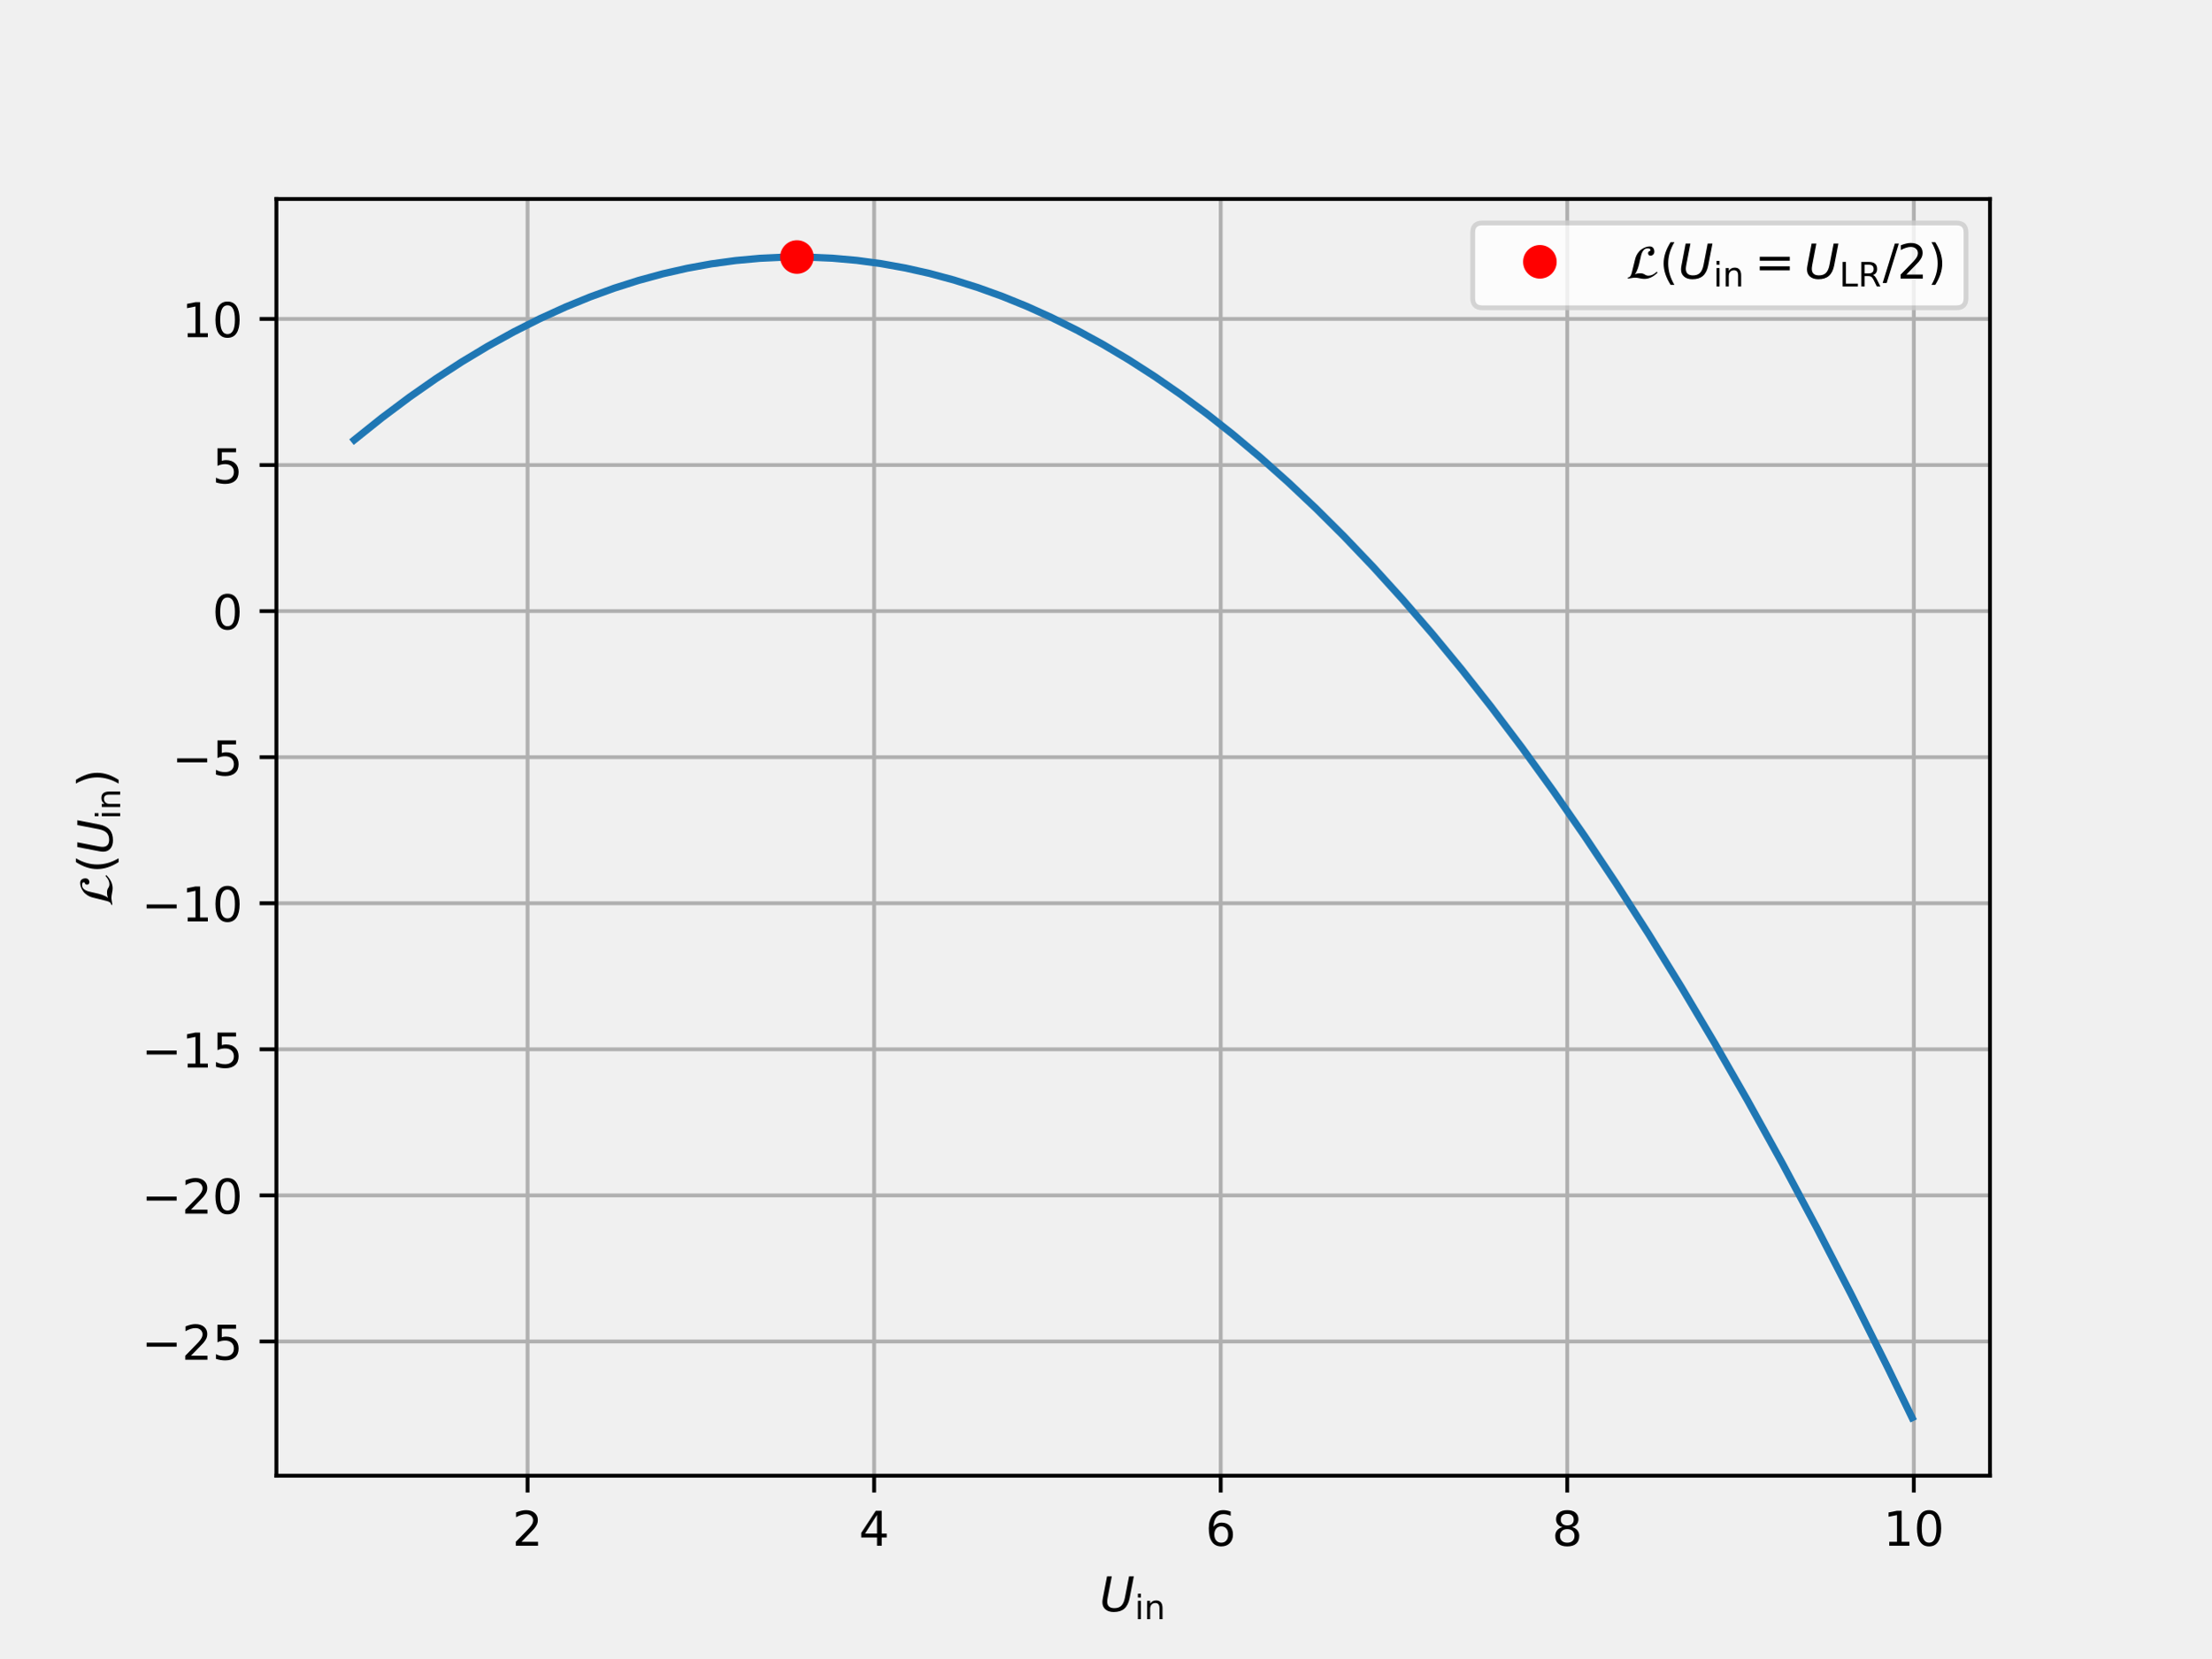
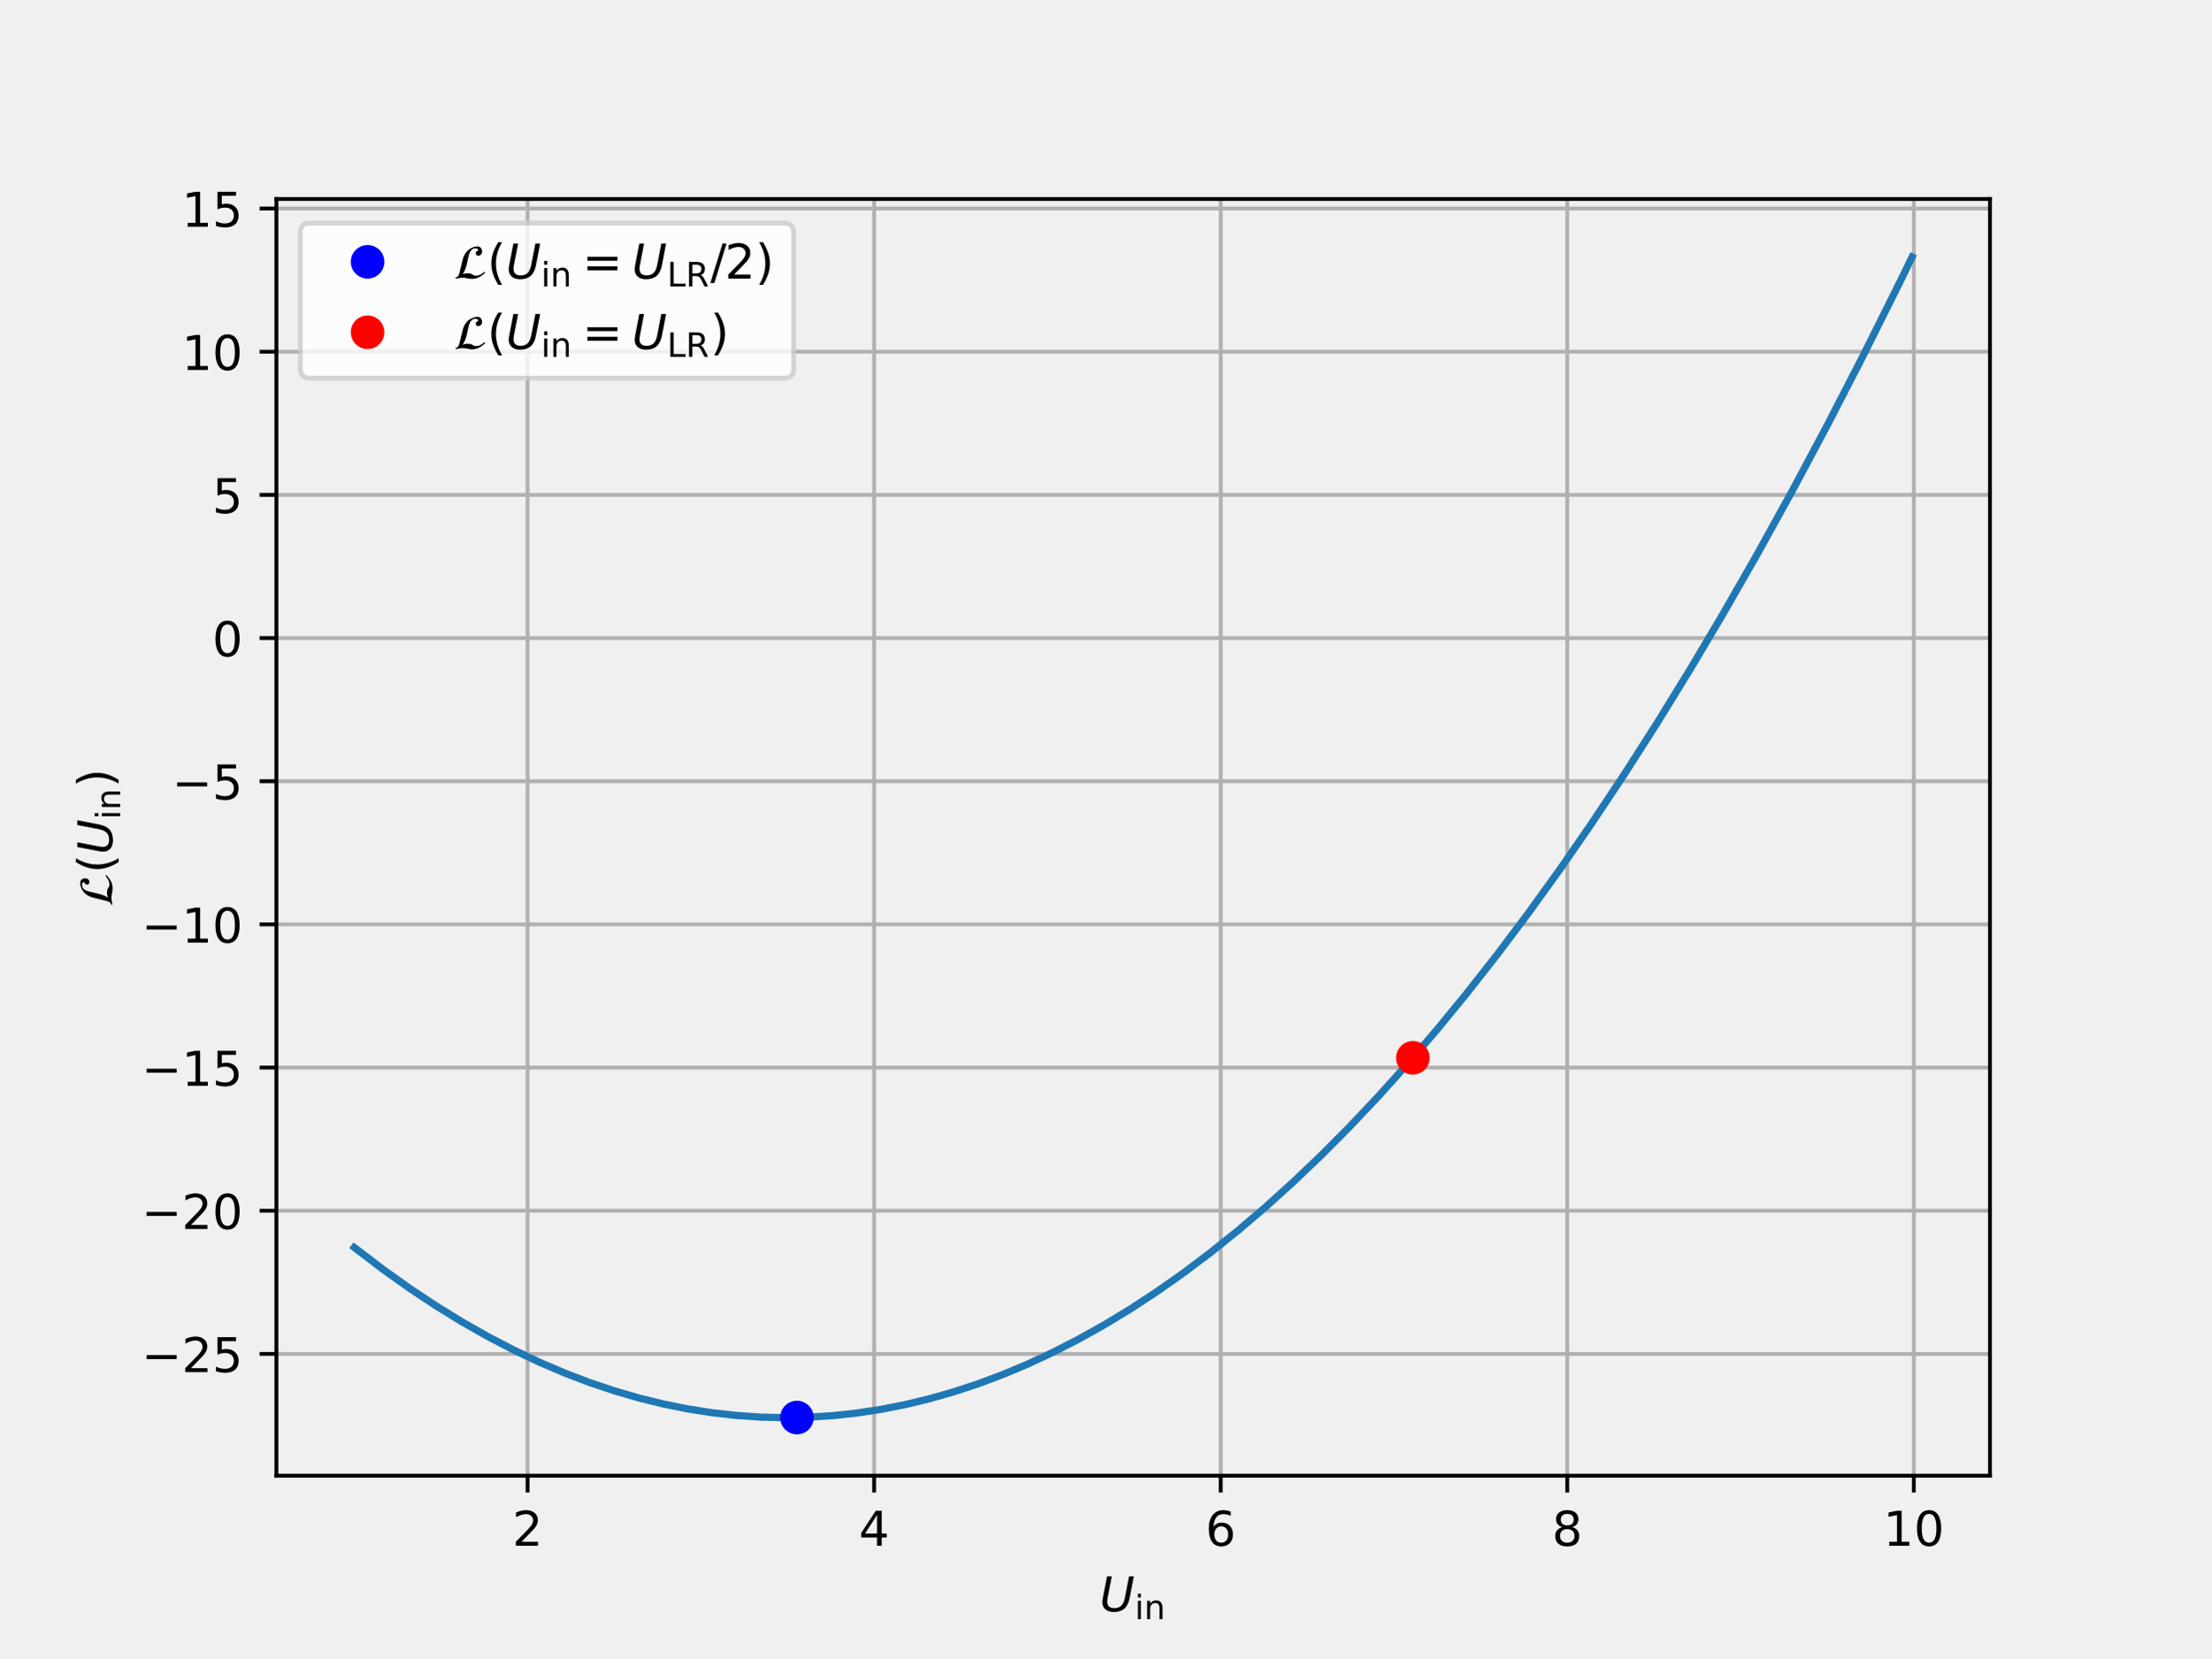
<svg xmlns="http://www.w3.org/2000/svg" xmlns:xlink="http://www.w3.org/1999/xlink" width="460.8pt" height="345.6pt" viewBox="0 0 460.8 345.6" version="1.1">
  <defs>
    <style type="text/css">*{stroke-linejoin: round; stroke-linecap: butt}</style>
  </defs>
  <g id="figure_1">
    <g id="patch_1">
      <path d="M 0 345.6  L 460.8 345.6  L 460.8 0  L 0 0  L 0 345.6  z " style="fill: none" />
    </g>
    <g id="axes_1">
      <g id="patch_2">
        <path d="M 57.6 307.584  L 414.72 307.584  L 414.72 41.472  L 57.6 41.472  L 57.6 307.584  z " style="fill: none" />
      </g>
      <g id="matplotlib.axis_1">
        <g id="xtick_1">
          <g id="line2d_1">
-             <path d="M 109.946 307.584  L 109.946 41.472  " clip-path="url(#p349aebc5df)" style="fill: none; stroke: #b0b0b0; stroke-width: 0.8; stroke-linecap: square" />
+             <path d="M 109.946 307.584  L 109.946 41.472  " clip-path="url(#pd0e94dac5c)" style="fill: none; stroke: #b0b0b0; stroke-width: 0.8; stroke-linecap: square" />
          </g>
          <g id="line2d_2">
            <defs>
-               <path id="mad375034be" d="M 0 0  L 0 3.5  " style="stroke: #000000; stroke-width: 0.8" />
-             </defs>
-             <g>
-               <use xlink:href="#mad375034be" x="109.946" y="307.584" style="stroke: #000000; stroke-width: 0.8" />
+               <path id="m3624501331" d="M 0 0  L 0 3.5  " style="stroke: #000000; stroke-width: 0.8" />
+             </defs>
+             <g>
+               <use xlink:href="#m3624501331" x="109.946" y="307.584" style="stroke: #000000; stroke-width: 0.8" />
            </g>
          </g>
          <g id="text_1">
            <g transform="translate(106.7643 322.1824) scale(0.1 -0.1)">
              <defs>
                <path id="DejaVuSans-32" d="M 1228 531  L 3431 531  L 3431 0  L 469 0  L 469 531  Q 828 903 1448 1529  Q 2069 2156 2228 2338  Q 2531 2678 2651 2914  Q 2772 3150 2772 3378  Q 2772 3750 2511 3984  Q 2250 4219 1831 4219  Q 1534 4219 1204 4116  Q 875 4013 500 3803  L 500 4441  Q 881 4594 1212 4672  Q 1544 4750 1819 4750  Q 2544 4750 2975 4387  Q 3406 4025 3406 3419  Q 3406 3131 3298 2873  Q 3191 2616 2906 2266  Q 2828 2175 2409 1742  Q 1991 1309 1228 531  z " transform="scale(0.015625)" />
              </defs>
              <use xlink:href="#DejaVuSans-32" />
            </g>
          </g>
        </g>
        <g id="xtick_2">
          <g id="line2d_3">
-             <path d="M 182.171 307.584  L 182.171 41.472  " clip-path="url(#p349aebc5df)" style="fill: none; stroke: #b0b0b0; stroke-width: 0.8; stroke-linecap: square" />
+             <path d="M 182.171 307.584  L 182.171 41.472  " clip-path="url(#pd0e94dac5c)" style="fill: none; stroke: #b0b0b0; stroke-width: 0.8; stroke-linecap: square" />
          </g>
          <g id="line2d_4">
            <g>
-               <use xlink:href="#mad375034be" x="182.171" y="307.584" style="stroke: #000000; stroke-width: 0.8" />
+               <use xlink:href="#m3624501331" x="182.171" y="307.584" style="stroke: #000000; stroke-width: 0.8" />
            </g>
          </g>
          <g id="text_2">
            <g transform="translate(178.99 322.1824) scale(0.1 -0.1)">
              <defs>
                <path id="DejaVuSans-34" d="M 2419 4116  L 825 1625  L 2419 1625  L 2419 4116  z M 2253 4666  L 3047 4666  L 3047 1625  L 3713 1625  L 3713 1100  L 3047 1100  L 3047 0  L 2419 0  L 2419 1100  L 313 1100  L 313 1709  L 2253 4666  z " transform="scale(0.015625)" />
              </defs>
              <use xlink:href="#DejaVuSans-34" />
            </g>
          </g>
        </g>
        <g id="xtick_3">
          <g id="line2d_5">
-             <path d="M 254.397 307.584  L 254.397 41.472  " clip-path="url(#p349aebc5df)" style="fill: none; stroke: #b0b0b0; stroke-width: 0.8; stroke-linecap: square" />
+             <path d="M 254.397 307.584  L 254.397 41.472  " clip-path="url(#pd0e94dac5c)" style="fill: none; stroke: #b0b0b0; stroke-width: 0.8; stroke-linecap: square" />
          </g>
          <g id="line2d_6">
            <g>
-               <use xlink:href="#mad375034be" x="254.397" y="307.584" style="stroke: #000000; stroke-width: 0.8" />
+               <use xlink:href="#m3624501331" x="254.397" y="307.584" style="stroke: #000000; stroke-width: 0.8" />
            </g>
          </g>
          <g id="text_3">
            <g transform="translate(251.2157 322.1824) scale(0.1 -0.1)">
              <defs>
                <path id="DejaVuSans-36" d="M 2113 2584  Q 1688 2584 1439 2293  Q 1191 2003 1191 1497  Q 1191 994 1439 701  Q 1688 409 2113 409  Q 2538 409 2786 701  Q 3034 994 3034 1497  Q 3034 2003 2786 2293  Q 2538 2584 2113 2584  z M 3366 4563  L 3366 3988  Q 3128 4100 2886 4159  Q 2644 4219 2406 4219  Q 1781 4219 1451 3797  Q 1122 3375 1075 2522  Q 1259 2794 1537 2939  Q 1816 3084 2150 3084  Q 2853 3084 3261 2657  Q 3669 2231 3669 1497  Q 3669 778 3244 343  Q 2819 -91 2113 -91  Q 1303 -91 875 529  Q 447 1150 447 2328  Q 447 3434 972 4092  Q 1497 4750 2381 4750  Q 2619 4750 2861 4703  Q 3103 4656 3366 4563  z " transform="scale(0.015625)" />
              </defs>
              <use xlink:href="#DejaVuSans-36" />
            </g>
          </g>
        </g>
        <g id="xtick_4">
          <g id="line2d_7">
-             <path d="M 326.623 307.584  L 326.623 41.472  " clip-path="url(#p349aebc5df)" style="fill: none; stroke: #b0b0b0; stroke-width: 0.8; stroke-linecap: square" />
+             <path d="M 326.623 307.584  L 326.623 41.472  " clip-path="url(#pd0e94dac5c)" style="fill: none; stroke: #b0b0b0; stroke-width: 0.8; stroke-linecap: square" />
          </g>
          <g id="line2d_8">
            <g>
-               <use xlink:href="#mad375034be" x="326.623" y="307.584" style="stroke: #000000; stroke-width: 0.8" />
+               <use xlink:href="#m3624501331" x="326.623" y="307.584" style="stroke: #000000; stroke-width: 0.8" />
            </g>
          </g>
          <g id="text_4">
            <g transform="translate(323.4414 322.1824) scale(0.1 -0.1)">
              <defs>
                <path id="DejaVuSans-38" d="M 2034 2216  Q 1584 2216 1326 1975  Q 1069 1734 1069 1313  Q 1069 891 1326 650  Q 1584 409 2034 409  Q 2484 409 2743 651  Q 3003 894 3003 1313  Q 3003 1734 2745 1975  Q 2488 2216 2034 2216  z M 1403 2484  Q 997 2584 770 2862  Q 544 3141 544 3541  Q 544 4100 942 4425  Q 1341 4750 2034 4750  Q 2731 4750 3128 4425  Q 3525 4100 3525 3541  Q 3525 3141 3298 2862  Q 3072 2584 2669 2484  Q 3125 2378 3379 2068  Q 3634 1759 3634 1313  Q 3634 634 3220 271  Q 2806 -91 2034 -91  Q 1263 -91 848 271  Q 434 634 434 1313  Q 434 1759 690 2068  Q 947 2378 1403 2484  z M 1172 3481  Q 1172 3119 1398 2916  Q 1625 2713 2034 2713  Q 2441 2713 2670 2916  Q 2900 3119 2900 3481  Q 2900 3844 2670 4047  Q 2441 4250 2034 4250  Q 1625 4250 1398 4047  Q 1172 3844 1172 3481  z " transform="scale(0.015625)" />
              </defs>
              <use xlink:href="#DejaVuSans-38" />
            </g>
          </g>
        </g>
        <g id="xtick_5">
          <g id="line2d_9">
-             <path d="M 398.848 307.584  L 398.848 41.472  " clip-path="url(#p349aebc5df)" style="fill: none; stroke: #b0b0b0; stroke-width: 0.8; stroke-linecap: square" />
+             <path d="M 398.848 307.584  L 398.848 41.472  " clip-path="url(#pd0e94dac5c)" style="fill: none; stroke: #b0b0b0; stroke-width: 0.8; stroke-linecap: square" />
          </g>
          <g id="line2d_10">
            <g>
-               <use xlink:href="#mad375034be" x="398.848" y="307.584" style="stroke: #000000; stroke-width: 0.8" />
+               <use xlink:href="#m3624501331" x="398.848" y="307.584" style="stroke: #000000; stroke-width: 0.8" />
            </g>
          </g>
          <g id="text_5">
            <g transform="translate(392.4859 322.1824) scale(0.1 -0.1)">
              <defs>
                <path id="DejaVuSans-31" d="M 794 531  L 1825 531  L 1825 4091  L 703 3866  L 703 4441  L 1819 4666  L 2450 4666  L 2450 531  L 3481 531  L 3481 0  L 794 0  L 794 531  z " transform="scale(0.015625)" />
                <path id="DejaVuSans-30" d="M 2034 4250  Q 1547 4250 1301 3770  Q 1056 3291 1056 2328  Q 1056 1369 1301 889  Q 1547 409 2034 409  Q 2525 409 2770 889  Q 3016 1369 3016 2328  Q 3016 3291 2770 3770  Q 2525 4250 2034 4250  z M 2034 4750  Q 2819 4750 3233 4129  Q 3647 3509 3647 2328  Q 3647 1150 3233 529  Q 2819 -91 2034 -91  Q 1250 -91 836 529  Q 422 1150 422 2328  Q 422 3509 836 4129  Q 1250 4750 2034 4750  z " transform="scale(0.015625)" />
              </defs>
              <use xlink:href="#DejaVuSans-31" />
              <use xlink:href="#DejaVuSans-30" x="63.623" />
            </g>
          </g>
        </g>
        <g id="text_6">
          <g transform="translate(229.16 335.8606) scale(0.1 -0.1)">
            <defs>
              <path id="DejaVuSans-Oblique-55" d="M 991 4666  L 1625 4666  L 1075 1831  Q 1041 1641 1027 1517  Q 1013 1394 1013 1300  Q 1013 869 1253 645  Q 1494 422 1959 422  Q 2563 422 2898 753  Q 3234 1084 3378 1831  L 3928 4666  L 4563 4666  L 4000 1753  Q 3816 809 3300 359  Q 2784 -91 1888 -91  Q 1188 -91 780 261  Q 372 613 372 1216  Q 372 1325 387 1461  Q 403 1597 434 1753  L 991 4666  z " transform="scale(0.015625)" />
              <path id="DejaVuSans-69" d="M 603 3500  L 1178 3500  L 1178 0  L 603 0  L 603 3500  z M 603 4863  L 1178 4863  L 1178 4134  L 603 4134  L 603 4863  z " transform="scale(0.015625)" />
              <path id="DejaVuSans-6e" d="M 3513 2113  L 3513 0  L 2938 0  L 2938 2094  Q 2938 2591 2744 2837  Q 2550 3084 2163 3084  Q 1697 3084 1428 2787  Q 1159 2491 1159 1978  L 1159 0  L 581 0  L 581 3500  L 1159 3500  L 1159 2956  Q 1366 3272 1645 3428  Q 1925 3584 2291 3584  Q 2894 3584 3203 3211  Q 3513 2838 3513 2113  z " transform="scale(0.015625)" />
            </defs>
            <use xlink:href="#DejaVuSans-Oblique-55" transform="translate(0 0.09375)" />
            <use xlink:href="#DejaVuSans-69" transform="translate(73.19336 -16.3125) scale(0.7)" />
            <use xlink:href="#DejaVuSans-6e" transform="translate(92.6416 -16.3125) scale(0.7)" />
          </g>
        </g>
      </g>
      <g id="matplotlib.axis_2">
        <g id="ytick_1">
          <g id="line2d_11">
-             <path d="M 57.6 279.609  L 414.72 279.609  " clip-path="url(#p349aebc5df)" style="fill: none; stroke: #b0b0b0; stroke-width: 0.8; stroke-linecap: square" />
+             <path d="M 57.6 282.196  L 414.72 282.196  " clip-path="url(#pd0e94dac5c)" style="fill: none; stroke: #b0b0b0; stroke-width: 0.8; stroke-linecap: square" />
          </g>
          <g id="line2d_12">
            <defs>
-               <path id="m719c6e66ea" d="M 0 0  L -3.5 0  " style="stroke: #000000; stroke-width: 0.8" />
-             </defs>
-             <g>
-               <use xlink:href="#m719c6e66ea" x="57.6" y="279.609" style="stroke: #000000; stroke-width: 0.8" />
+               <path id="m3817978bf7" d="M 0 0  L -3.5 0  " style="stroke: #000000; stroke-width: 0.8" />
+             </defs>
+             <g>
+               <use xlink:href="#m3817978bf7" x="57.6" y="282.196" style="stroke: #000000; stroke-width: 0.8" />
            </g>
          </g>
          <g id="text_7">
-             <g transform="translate(29.49531 283.408) scale(0.1 -0.1)">
+             <g transform="translate(29.49531 285.9955) scale(0.1 -0.1)">
              <defs>
                <path id="DejaVuSans-2212" d="M 678 2272  L 4684 2272  L 4684 1741  L 678 1741  L 678 2272  z " transform="scale(0.015625)" />
                <path id="DejaVuSans-35" d="M 691 4666  L 3169 4666  L 3169 4134  L 1269 4134  L 1269 2991  Q 1406 3038 1543 3061  Q 1681 3084 1819 3084  Q 2600 3084 3056 2656  Q 3513 2228 3513 1497  Q 3513 744 3044 326  Q 2575 -91 1722 -91  Q 1428 -91 1123 -41  Q 819 9 494 109  L 494 744  Q 775 591 1075 516  Q 1375 441 1709 441  Q 2250 441 2565 725  Q 2881 1009 2881 1497  Q 2881 1984 2565 2268  Q 2250 2553 1709 2553  Q 1456 2553 1204 2497  Q 953 2441 691 2322  L 691 4666  z " transform="scale(0.015625)" />
              </defs>
              <use xlink:href="#DejaVuSans-2212" />
              <use xlink:href="#DejaVuSans-32" x="83.789" />
              <use xlink:href="#DejaVuSans-35" x="147.412" />
            </g>
          </g>
        </g>
        <g id="ytick_2">
          <g id="line2d_13">
-             <path d="M 57.6 249.161  L 414.72 249.161  " clip-path="url(#p349aebc5df)" style="fill: none; stroke: #b0b0b0; stroke-width: 0.8; stroke-linecap: square" />
+             <path d="M 57.6 252.354  L 414.72 252.354  " clip-path="url(#pd0e94dac5c)" style="fill: none; stroke: #b0b0b0; stroke-width: 0.8; stroke-linecap: square" />
          </g>
          <g id="line2d_14">
            <g>
-               <use xlink:href="#m719c6e66ea" x="57.6" y="249.161" style="stroke: #000000; stroke-width: 0.8" />
+               <use xlink:href="#m3817978bf7" x="57.6" y="252.354" style="stroke: #000000; stroke-width: 0.8" />
            </g>
          </g>
          <g id="text_8">
-             <g transform="translate(29.49531 252.96) scale(0.1 -0.1)">
+             <g transform="translate(29.49531 256.1536) scale(0.1 -0.1)">
              <use xlink:href="#DejaVuSans-2212" />
              <use xlink:href="#DejaVuSans-32" x="83.789" />
              <use xlink:href="#DejaVuSans-30" x="147.412" />
            </g>
          </g>
        </g>
        <g id="ytick_3">
          <g id="line2d_15">
-             <path d="M 57.6 218.713  L 414.72 218.713  " clip-path="url(#p349aebc5df)" style="fill: none; stroke: #b0b0b0; stroke-width: 0.8; stroke-linecap: square" />
+             <path d="M 57.6 222.513  L 414.72 222.513  " clip-path="url(#pd0e94dac5c)" style="fill: none; stroke: #b0b0b0; stroke-width: 0.8; stroke-linecap: square" />
          </g>
          <g id="line2d_16">
            <g>
-               <use xlink:href="#m719c6e66ea" x="57.6" y="218.713" style="stroke: #000000; stroke-width: 0.8" />
+               <use xlink:href="#m3817978bf7" x="57.6" y="222.513" style="stroke: #000000; stroke-width: 0.8" />
            </g>
          </g>
          <g id="text_9">
-             <g transform="translate(29.49531 222.5121) scale(0.1 -0.1)">
+             <g transform="translate(29.49531 226.3117) scale(0.1 -0.1)">
              <use xlink:href="#DejaVuSans-2212" />
              <use xlink:href="#DejaVuSans-31" x="83.789" />
              <use xlink:href="#DejaVuSans-35" x="147.412" />
            </g>
          </g>
        </g>
        <g id="ytick_4">
          <g id="line2d_17">
-             <path d="M 57.6 188.265  L 414.72 188.265  " clip-path="url(#p349aebc5df)" style="fill: none; stroke: #b0b0b0; stroke-width: 0.8; stroke-linecap: square" />
+             <path d="M 57.6 192.671  L 414.72 192.671  " clip-path="url(#pd0e94dac5c)" style="fill: none; stroke: #b0b0b0; stroke-width: 0.8; stroke-linecap: square" />
          </g>
          <g id="line2d_18">
            <g>
-               <use xlink:href="#m719c6e66ea" x="57.6" y="188.265" style="stroke: #000000; stroke-width: 0.8" />
+               <use xlink:href="#m3817978bf7" x="57.6" y="192.671" style="stroke: #000000; stroke-width: 0.8" />
            </g>
          </g>
          <g id="text_10">
-             <g transform="translate(29.49531 192.0641) scale(0.1 -0.1)">
+             <g transform="translate(29.49531 196.4699) scale(0.1 -0.1)">
              <use xlink:href="#DejaVuSans-2212" />
              <use xlink:href="#DejaVuSans-31" x="83.789" />
              <use xlink:href="#DejaVuSans-30" x="147.412" />
            </g>
          </g>
        </g>
        <g id="ytick_5">
          <g id="line2d_19">
-             <path d="M 57.6 157.817  L 414.72 157.817  " clip-path="url(#p349aebc5df)" style="fill: none; stroke: #b0b0b0; stroke-width: 0.8; stroke-linecap: square" />
+             <path d="M 57.6 162.829  L 414.72 162.829  " clip-path="url(#pd0e94dac5c)" style="fill: none; stroke: #b0b0b0; stroke-width: 0.8; stroke-linecap: square" />
          </g>
          <g id="line2d_20">
            <g>
-               <use xlink:href="#m719c6e66ea" x="57.6" y="157.817" style="stroke: #000000; stroke-width: 0.8" />
+               <use xlink:href="#m3817978bf7" x="57.6" y="162.829" style="stroke: #000000; stroke-width: 0.8" />
            </g>
          </g>
          <g id="text_11">
-             <g transform="translate(35.85781 161.6162) scale(0.1 -0.1)">
+             <g transform="translate(35.85781 166.628) scale(0.1 -0.1)">
              <use xlink:href="#DejaVuSans-2212" />
              <use xlink:href="#DejaVuSans-35" x="83.789" />
            </g>
          </g>
        </g>
        <g id="ytick_6">
          <g id="line2d_21">
-             <path d="M 57.6 127.369  L 414.72 127.369  " clip-path="url(#p349aebc5df)" style="fill: none; stroke: #b0b0b0; stroke-width: 0.8; stroke-linecap: square" />
+             <path d="M 57.6 132.987  L 414.72 132.987  " clip-path="url(#pd0e94dac5c)" style="fill: none; stroke: #b0b0b0; stroke-width: 0.8; stroke-linecap: square" />
          </g>
          <g id="line2d_22">
            <g>
-               <use xlink:href="#m719c6e66ea" x="57.6" y="127.369" style="stroke: #000000; stroke-width: 0.8" />
+               <use xlink:href="#m3817978bf7" x="57.6" y="132.987" style="stroke: #000000; stroke-width: 0.8" />
            </g>
          </g>
          <g id="text_12">
-             <g transform="translate(44.2375 131.1683) scale(0.1 -0.1)">
+             <g transform="translate(44.2375 136.7861) scale(0.1 -0.1)">
              <use xlink:href="#DejaVuSans-30" />
            </g>
          </g>
        </g>
        <g id="ytick_7">
          <g id="line2d_23">
-             <path d="M 57.6 96.921  L 414.72 96.921  " clip-path="url(#p349aebc5df)" style="fill: none; stroke: #b0b0b0; stroke-width: 0.8; stroke-linecap: square" />
+             <path d="M 57.6 103.145  L 414.72 103.145  " clip-path="url(#pd0e94dac5c)" style="fill: none; stroke: #b0b0b0; stroke-width: 0.8; stroke-linecap: square" />
          </g>
          <g id="line2d_24">
            <g>
-               <use xlink:href="#m719c6e66ea" x="57.6" y="96.921" style="stroke: #000000; stroke-width: 0.8" />
+               <use xlink:href="#m3817978bf7" x="57.6" y="103.145" style="stroke: #000000; stroke-width: 0.8" />
            </g>
          </g>
          <g id="text_13">
-             <g transform="translate(44.2375 100.7203) scale(0.1 -0.1)">
+             <g transform="translate(44.2375 106.9442) scale(0.1 -0.1)">
              <use xlink:href="#DejaVuSans-35" />
            </g>
          </g>
        </g>
        <g id="ytick_8">
          <g id="line2d_25">
-             <path d="M 57.6 66.473  L 414.72 66.473  " clip-path="url(#p349aebc5df)" style="fill: none; stroke: #b0b0b0; stroke-width: 0.8; stroke-linecap: square" />
+             <path d="M 57.6 73.303  L 414.72 73.303  " clip-path="url(#pd0e94dac5c)" style="fill: none; stroke: #b0b0b0; stroke-width: 0.8; stroke-linecap: square" />
          </g>
          <g id="line2d_26">
            <g>
-               <use xlink:href="#m719c6e66ea" x="57.6" y="66.473" style="stroke: #000000; stroke-width: 0.8" />
+               <use xlink:href="#m3817978bf7" x="57.6" y="73.303" style="stroke: #000000; stroke-width: 0.8" />
            </g>
          </g>
          <g id="text_14">
-             <g transform="translate(37.875 70.2724) scale(0.1 -0.1)">
+             <g transform="translate(37.875 77.1023) scale(0.1 -0.1)">
              <use xlink:href="#DejaVuSans-31" />
              <use xlink:href="#DejaVuSans-30" x="63.623" />
            </g>
          </g>
        </g>
-         <g id="text_15">
+         <g id="ytick_9">
+           <g id="line2d_27">
+             <path d="M 57.6 43.461  L 414.72 43.461  " clip-path="url(#pd0e94dac5c)" style="fill: none; stroke: #b0b0b0; stroke-width: 0.8; stroke-linecap: square" />
+           </g>
+           <g id="line2d_28">
+             <g>
+               <use xlink:href="#m3817978bf7" x="57.6" y="43.461" style="stroke: #000000; stroke-width: 0.8" />
+             </g>
+           </g>
+           <g id="text_15">
+             <g transform="translate(37.875 47.26042) scale(0.1 -0.1)">
+               <use xlink:href="#DejaVuSans-31" />
+               <use xlink:href="#DejaVuSans-35" x="63.623" />
+             </g>
+           </g>
+         </g>
+         <g id="text_16">
          <g transform="translate(23.41562 188.928) rotate(-90) scale(0.1 -0.1)">
            <defs>
              <path id="STIXNonUnicode-Italic-e238" d="M 4070 915  L 4179 800  Q 3347 -45 2413 -45  Q 2157 -45 1850 26  Q 1395 122 1146 122  Q 1005 122 672 61  Q 339 0 192 0  L 230 154  Q 582 154 730 749  L 1178 2566  Q 1286 3008 1516 3353  Q 1747 3699 2025 3894  Q 2304 4090 2585 4189  Q 2867 4288 3123 4288  Q 3443 4288 3593 4083  Q 3744 3878 3744 3584  Q 3744 3347 3593 3200  Q 3443 3053 3226 3053  Q 3085 3053 2995 3149  Q 2906 3245 2906 3379  Q 2906 3482 2957 3552  Q 3008 3622 3065 3644  Q 3123 3667 3174 3705  Q 3226 3744 3226 3789  Q 3226 4032 2854 4032  Q 2522 4032 2310 3785  Q 2099 3539 1990 3132  Q 1882 2726 1795 2284  Q 1709 1843 1549 1363  Q 1389 883 1158 589  L 1158 563  Q 1363 704 1888 704  Q 2227 704 2460 544  Q 2694 384 2963 384  Q 3507 384 4070 915  z " transform="scale(0.015625)" />
              <path id="DejaVuSans-28" d="M 1984 4856  Q 1566 4138 1362 3434  Q 1159 2731 1159 2009  Q 1159 1288 1364 580  Q 1569 -128 1984 -844  L 1484 -844  Q 1016 -109 783 600  Q 550 1309 550 2009  Q 550 2706 781 3412  Q 1013 4119 1484 4856  L 1984 4856  z " transform="scale(0.015625)" />
              <path id="DejaVuSans-29" d="M 513 4856  L 1013 4856  Q 1481 4119 1714 3412  Q 1947 2706 1947 2009  Q 1947 1309 1714 600  Q 1481 -109 1013 -844  L 513 -844  Q 928 -128 1133 580  Q 1338 1288 1338 2009  Q 1338 2731 1133 3434  Q 928 4138 513 4856  z " transform="scale(0.015625)" />
            </defs>
            <use xlink:href="#STIXNonUnicode-Italic-e238" transform="translate(0 0.125)" />
            <use xlink:href="#DejaVuSans-28" transform="translate(69.29999 0.125)" />
            <use xlink:href="#DejaVuSans-Oblique-55" transform="translate(108.3137 0.125)" />
            <use xlink:href="#DejaVuSans-69" transform="translate(181.507 -16.28125) scale(0.7)" />
            <use xlink:href="#DejaVuSans-6e" transform="translate(200.9553 -16.28125) scale(0.7)" />
            <use xlink:href="#DejaVuSans-29" transform="translate(248.0549 0.125)" />
          </g>
        </g>
      </g>
-       <g id="line2d_27">
-         <path d="M 73.833 91.685  L 79.611 87.06  L 85.389 82.733  L 90.806 78.949  L 96.223 75.428  L 101.64 72.169  L 107.057 69.173  L 112.473 66.441  L 117.89 63.971  L 122.946 61.902  L 128.002 60.063  L 133.058 58.453  L 138.114 57.072  L 143.169 55.92  L 148.225 54.996  L 153.281 54.302  L 158.337 53.837  L 163.393 53.6  L 168.448 53.593  L 173.504 53.815  L 178.56 54.265  L 183.616 54.945  L 188.672 55.853  L 193.727 56.991  L 198.783 58.357  L 203.839 59.953  L 208.895 61.777  L 213.951 63.831  L 219.006 66.113  L 224.423 68.813  L 229.84 71.775  L 235.257 75.001  L 240.674 78.489  L 246.091 82.24  L 251.508 86.253  L 256.925 90.53  L 262.703 95.382  L 268.481 100.532  L 274.259 105.982  L 280.037 111.731  L 286.176 118.166  L 292.315 124.94  L 298.455 132.051  L 304.594 139.499  L 310.733 147.286  L 317.233 155.898  L 323.734 164.889  L 330.234 174.258  L 336.734 184.006  L 343.596 194.706  L 350.457 205.827  L 357.319 217.371  L 364.18 229.336  L 371.403 242.387  L 378.625 255.904  L 385.848 269.89  L 393.431 285.077  L 398.487 295.488  L 398.487 295.488  " clip-path="url(#p349aebc5df)" style="fill: none; stroke: #1f77b4; stroke-width: 1.5; stroke-linecap: square" />
-       </g>
-       <g id="line2d_28">
+       <g id="line2d_29">
+         <path d="M 73.833 260.007  L 79.611 264.422  L 85.389 268.543  L 90.806 272.14  L 96.223 275.479  L 101.64 278.561  L 107.057 281.386  L 112.473 283.953  L 117.89 286.262  L 122.946 288.185  L 128.002 289.883  L 133.058 291.357  L 138.114 292.606  L 143.169 293.631  L 148.225 294.432  L 153.281 295.008  L 158.337 295.36  L 163.393 295.487  L 168.448 295.39  L 173.504 295.069  L 178.56 294.523  L 183.616 293.753  L 188.672 292.758  L 193.727 291.539  L 198.783 290.096  L 203.839 288.428  L 208.895 286.535  L 213.951 284.418  L 219.368 281.901  L 224.784 279.127  L 230.201 276.094  L 235.618 272.805  L 241.035 269.257  L 246.452 265.452  L 252.23 261.109  L 258.008 256.473  L 263.786 251.544  L 269.564 246.322  L 275.342 240.807  L 281.121 234.998  L 287.26 228.506  L 293.399 221.682  L 299.538 214.528  L 305.677 207.042  L 312.178 198.756  L 318.678 190.099  L 325.178 181.071  L 331.678 171.671  L 338.54 161.348  L 345.401 150.61  L 352.263 139.46  L 359.124 127.896  L 366.347 115.277  L 373.569 102.2  L 380.792 88.665  L 388.015 74.671  L 395.598 59.486  L 398.487 53.568  L 398.487 53.568  " clip-path="url(#pd0e94dac5c)" style="fill: none; stroke: #1f77b4; stroke-width: 1.5; stroke-linecap: square" />
+       </g>
+       <g id="line2d_30">
        <defs>
-           <path id="m2219afecef" d="M 0 3  C 0.796 3 1.559 2.684 2.121 2.121  C 2.684 1.559 3 0.796 3 0  C 3 -0.796 2.684 -1.559 2.121 -2.121  C 1.559 -2.684 0.796 -3 0 -3  C -0.796 -3 -1.559 -2.684 -2.121 -2.121  C -2.684 -1.559 -3 -0.796 -3 0  C -3 0.796 -2.684 1.559 -2.121 2.121  C -1.559 2.684 -0.796 3 0 3  z " style="stroke: #ff0000" />
+           <path id="mb6cf7a9168" d="M 0 3  C 0.796 3 1.559 2.684 2.121 2.121  C 2.684 1.559 3 0.796 3 0  C 3 -0.796 2.684 -1.559 2.121 -2.121  C 1.559 -2.684 0.796 -3 0 -3  C -0.796 -3 -1.559 -2.684 -2.121 -2.121  C -2.684 -1.559 -3 -0.796 -3 0  C -3 0.796 -2.684 1.559 -2.121 2.121  C -1.559 2.684 -0.796 3 0 3  z " style="stroke: #0000ff" />
        </defs>
-         <g clip-path="url(#p349aebc5df)">
-           <use xlink:href="#m2219afecef" x="166.083" y="53.568" style="fill: #ff0000; stroke: #ff0000" />
+         <g clip-path="url(#pd0e94dac5c)">
+           <use xlink:href="#mb6cf7a9168" x="166.083" y="295.464" style="fill: #0000ff; stroke: #0000ff" />
+         </g>
+       </g>
+       <g id="line2d_31">
+         <defs>
+           <path id="m2254739d40" d="M 0 3  C 0.796 3 1.559 2.684 2.121 2.121  C 2.684 1.559 3 0.796 3 0  C 3 -0.796 2.684 -1.559 2.121 -2.121  C 1.559 -2.684 0.796 -3 0 -3  C -0.796 -3 -1.559 -2.684 -2.121 -2.121  C -2.684 -1.559 -3 -0.796 -3 0  C -3 0.796 -2.684 1.559 -2.121 2.121  C -1.559 2.684 -0.796 3 0 3  z " style="stroke: #ff0000" />
+         </defs>
+         <g clip-path="url(#pd0e94dac5c)">
+           <use xlink:href="#m2254739d40" x="294.446" y="220.485" style="fill: #ff0000; stroke: #ff0000" />
        </g>
      </g>
      <g id="patch_3">
        <path d="M 57.6 307.584  L 57.6 41.472  " style="fill: none; stroke: #000000; stroke-width: 0.8; stroke-linejoin: miter; stroke-linecap: square" />
      </g>
      <g id="patch_4">
        <path d="M 414.72 307.584  L 414.72 41.472  " style="fill: none; stroke: #000000; stroke-width: 0.8; stroke-linejoin: miter; stroke-linecap: square" />
      </g>
      <g id="patch_5">
        <path d="M 57.6 307.584  L 414.72 307.584  " style="fill: none; stroke: #000000; stroke-width: 0.8; stroke-linejoin: miter; stroke-linecap: square" />
      </g>
      <g id="patch_6">
        <path d="M 57.6 41.472  L 414.72 41.472  " style="fill: none; stroke: #000000; stroke-width: 0.8; stroke-linejoin: miter; stroke-linecap: square" />
      </g>
      <g id="legend_1">
        <g id="patch_7">
-           <path d="M 308.92 64.15  L 407.72 64.15  Q 409.72 64.15 409.72 62.15  L 409.72 48.472  Q 409.72 46.472 407.72 46.472  L 308.92 46.472  Q 306.92 46.472 306.92 48.472  L 306.92 62.15  Q 306.92 64.15 308.92 64.15  z " style="fill: #ffffff; opacity: 0.8; stroke: #cccccc; stroke-linejoin: miter" />
-         </g>
-         <g id="line2d_29">
+           <path d="M 64.6 78.828  L 163.4 78.828  Q 165.4 78.828 165.4 76.828  L 165.4 48.472  Q 165.4 46.472 163.4 46.472  L 64.6 46.472  Q 62.6 46.472 62.6 48.472  L 62.6 76.828  Q 62.6 78.828 64.6 78.828  z " style="fill: #ffffff; opacity: 0.8; stroke: #cccccc; stroke-linejoin: miter" />
+         </g>
+         <g id="line2d_32">
          <g>
-             <use xlink:href="#m2219afecef" x="320.92" y="54.57" style="fill: #ff0000; stroke: #ff0000" />
-           </g>
-         </g>
-         <g id="text_16">
-           <g transform="translate(338.92 58.07044) scale(0.1 -0.1)">
+             <use xlink:href="#mb6cf7a9168" x="76.6" y="54.57" style="fill: #0000ff; stroke: #0000ff" />
+           </g>
+         </g>
+         <g id="text_17">
+           <g transform="translate(94.6 58.07044) scale(0.1 -0.1)">
            <defs>
              <path id="DejaVuSans-3d" d="M 678 2906  L 4684 2906  L 4684 2381  L 678 2381  L 678 2906  z M 678 1631  L 4684 1631  L 4684 1100  L 678 1100  L 678 1631  z " transform="scale(0.015625)" />
              <path id="DejaVuSans-4c" d="M 628 4666  L 1259 4666  L 1259 531  L 3531 531  L 3531 0  L 628 0  L 628 4666  z " transform="scale(0.015625)" />
              <path id="DejaVuSans-52" d="M 2841 2188  Q 3044 2119 3236 1894  Q 3428 1669 3622 1275  L 4263 0  L 3584 0  L 2988 1197  Q 2756 1666 2539 1819  Q 2322 1972 1947 1972  L 1259 1972  L 1259 0  L 628 0  L 628 4666  L 2053 4666  Q 2853 4666 3247 4331  Q 3641 3997 3641 3322  Q 3641 2881 3436 2590  Q 3231 2300 2841 2188  z M 1259 4147  L 1259 2491  L 2053 2491  Q 2509 2491 2742 2702  Q 2975 2913 2975 3322  Q 2975 3731 2742 3939  Q 2509 4147 2053 4147  L 1259 4147  z " transform="scale(0.015625)" />
              <path id="DejaVuSans-2f" d="M 1625 4666  L 2156 4666  L 531 -594  L 0 -594  L 1625 4666  z " transform="scale(0.015625)" />
            </defs>
            <use xlink:href="#STIXNonUnicode-Italic-e238" transform="translate(0 0.125)" />
            <use xlink:href="#DejaVuSans-28" transform="translate(69.29999 0.125)" />
            <use xlink:href="#DejaVuSans-Oblique-55" transform="translate(108.3137 0.125)" />
            <use xlink:href="#DejaVuSans-69" transform="translate(181.507 -16.28125) scale(0.7)" />
            <use xlink:href="#DejaVuSans-6e" transform="translate(200.9553 -16.28125) scale(0.7)" />
            <use xlink:href="#DejaVuSans-3d" transform="translate(267.5373 0.125)" />
            <use xlink:href="#DejaVuSans-Oblique-55" transform="translate(370.8088 0.125)" />
            <use xlink:href="#DejaVuSans-4c" transform="translate(444.0021 -16.28125) scale(0.7)" />
            <use xlink:href="#DejaVuSans-52" transform="translate(483.0012 -16.28125) scale(0.7)" />
            <use xlink:href="#DejaVuSans-2f" transform="translate(534.3732 0.125)" />
            <use xlink:href="#DejaVuSans-32" transform="translate(564.4396 0.125)" />
            <use xlink:href="#DejaVuSans-29" transform="translate(628.0627 0.125)" />
          </g>
        </g>
+         <g id="line2d_33">
+           <g>
+             <use xlink:href="#m2254739d40" x="76.6" y="69.249" style="fill: #ff0000; stroke: #ff0000" />
+           </g>
+         </g>
+         <g id="text_18">
+           <g transform="translate(94.6 72.74856) scale(0.1 -0.1)">
+             <use xlink:href="#STIXNonUnicode-Italic-e238" transform="translate(0 0.125)" />
+             <use xlink:href="#DejaVuSans-28" transform="translate(69.29999 0.125)" />
+             <use xlink:href="#DejaVuSans-Oblique-55" transform="translate(108.3137 0.125)" />
+             <use xlink:href="#DejaVuSans-69" transform="translate(181.507 -16.28125) scale(0.7)" />
+             <use xlink:href="#DejaVuSans-6e" transform="translate(200.9553 -16.28125) scale(0.7)" />
+             <use xlink:href="#DejaVuSans-3d" transform="translate(267.5373 0.125)" />
+             <use xlink:href="#DejaVuSans-Oblique-55" transform="translate(370.8088 0.125)" />
+             <use xlink:href="#DejaVuSans-4c" transform="translate(444.0021 -16.28125) scale(0.7)" />
+             <use xlink:href="#DejaVuSans-52" transform="translate(483.0012 -16.28125) scale(0.7)" />
+             <use xlink:href="#DejaVuSans-29" transform="translate(534.3732 0.125)" />
+           </g>
+         </g>
      </g>
    </g>
  </g>
  <defs>
-     <clipPath id="p349aebc5df">
+     <clipPath id="pd0e94dac5c">
      <rect x="57.6" y="41.472" width="357.12" height="266.112" />
    </clipPath>
  </defs>
</svg>
